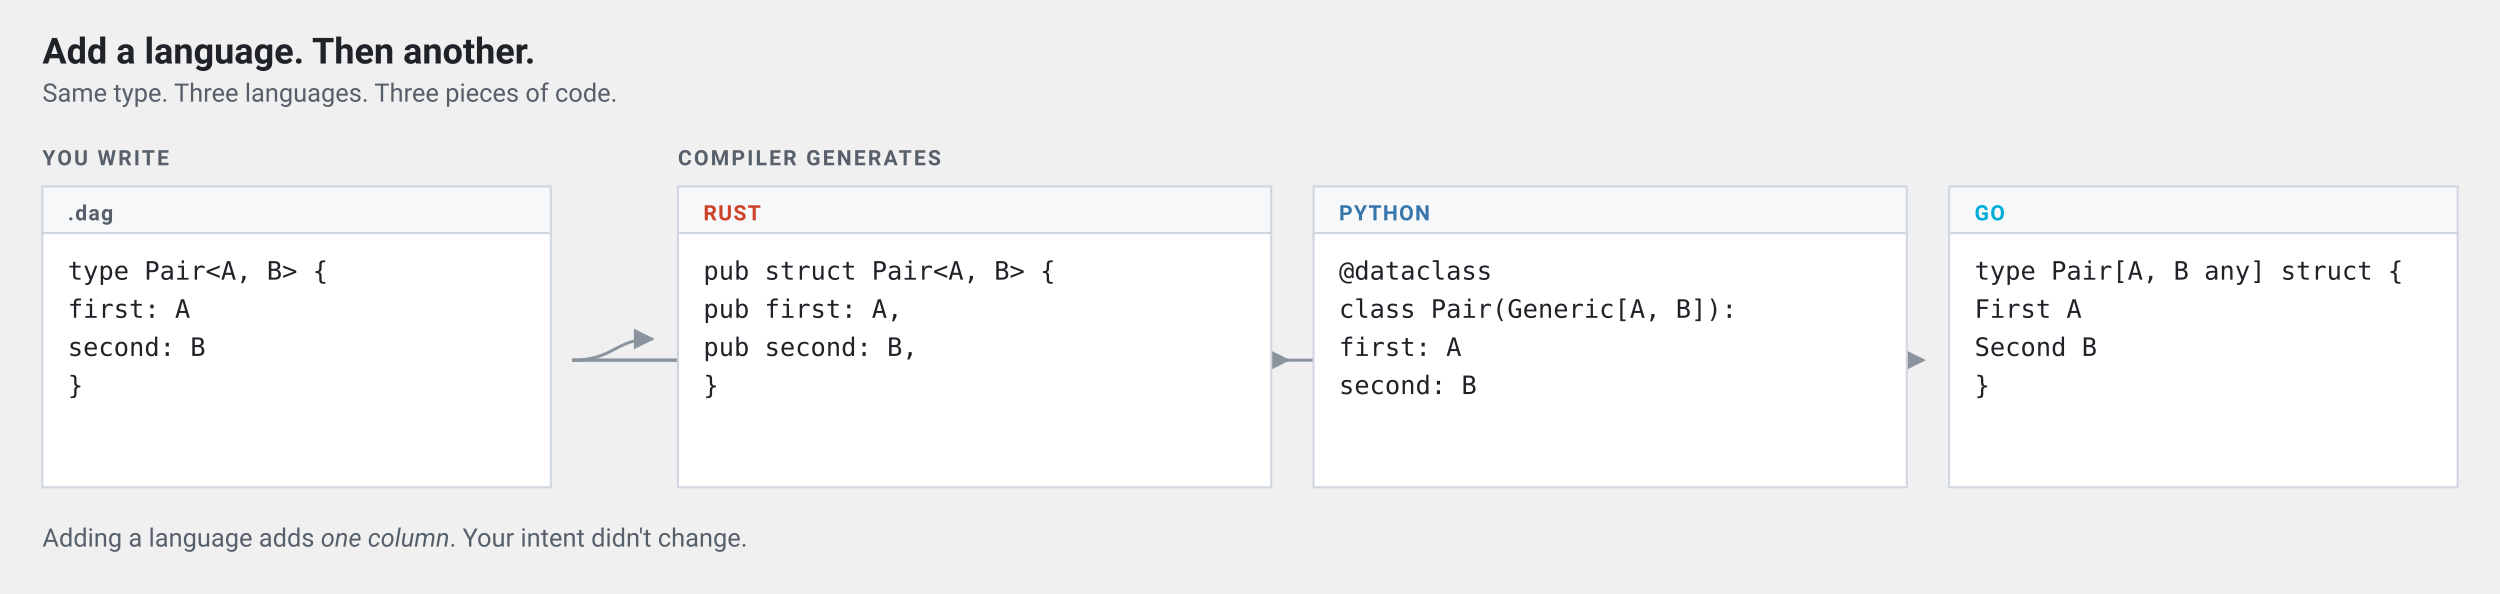
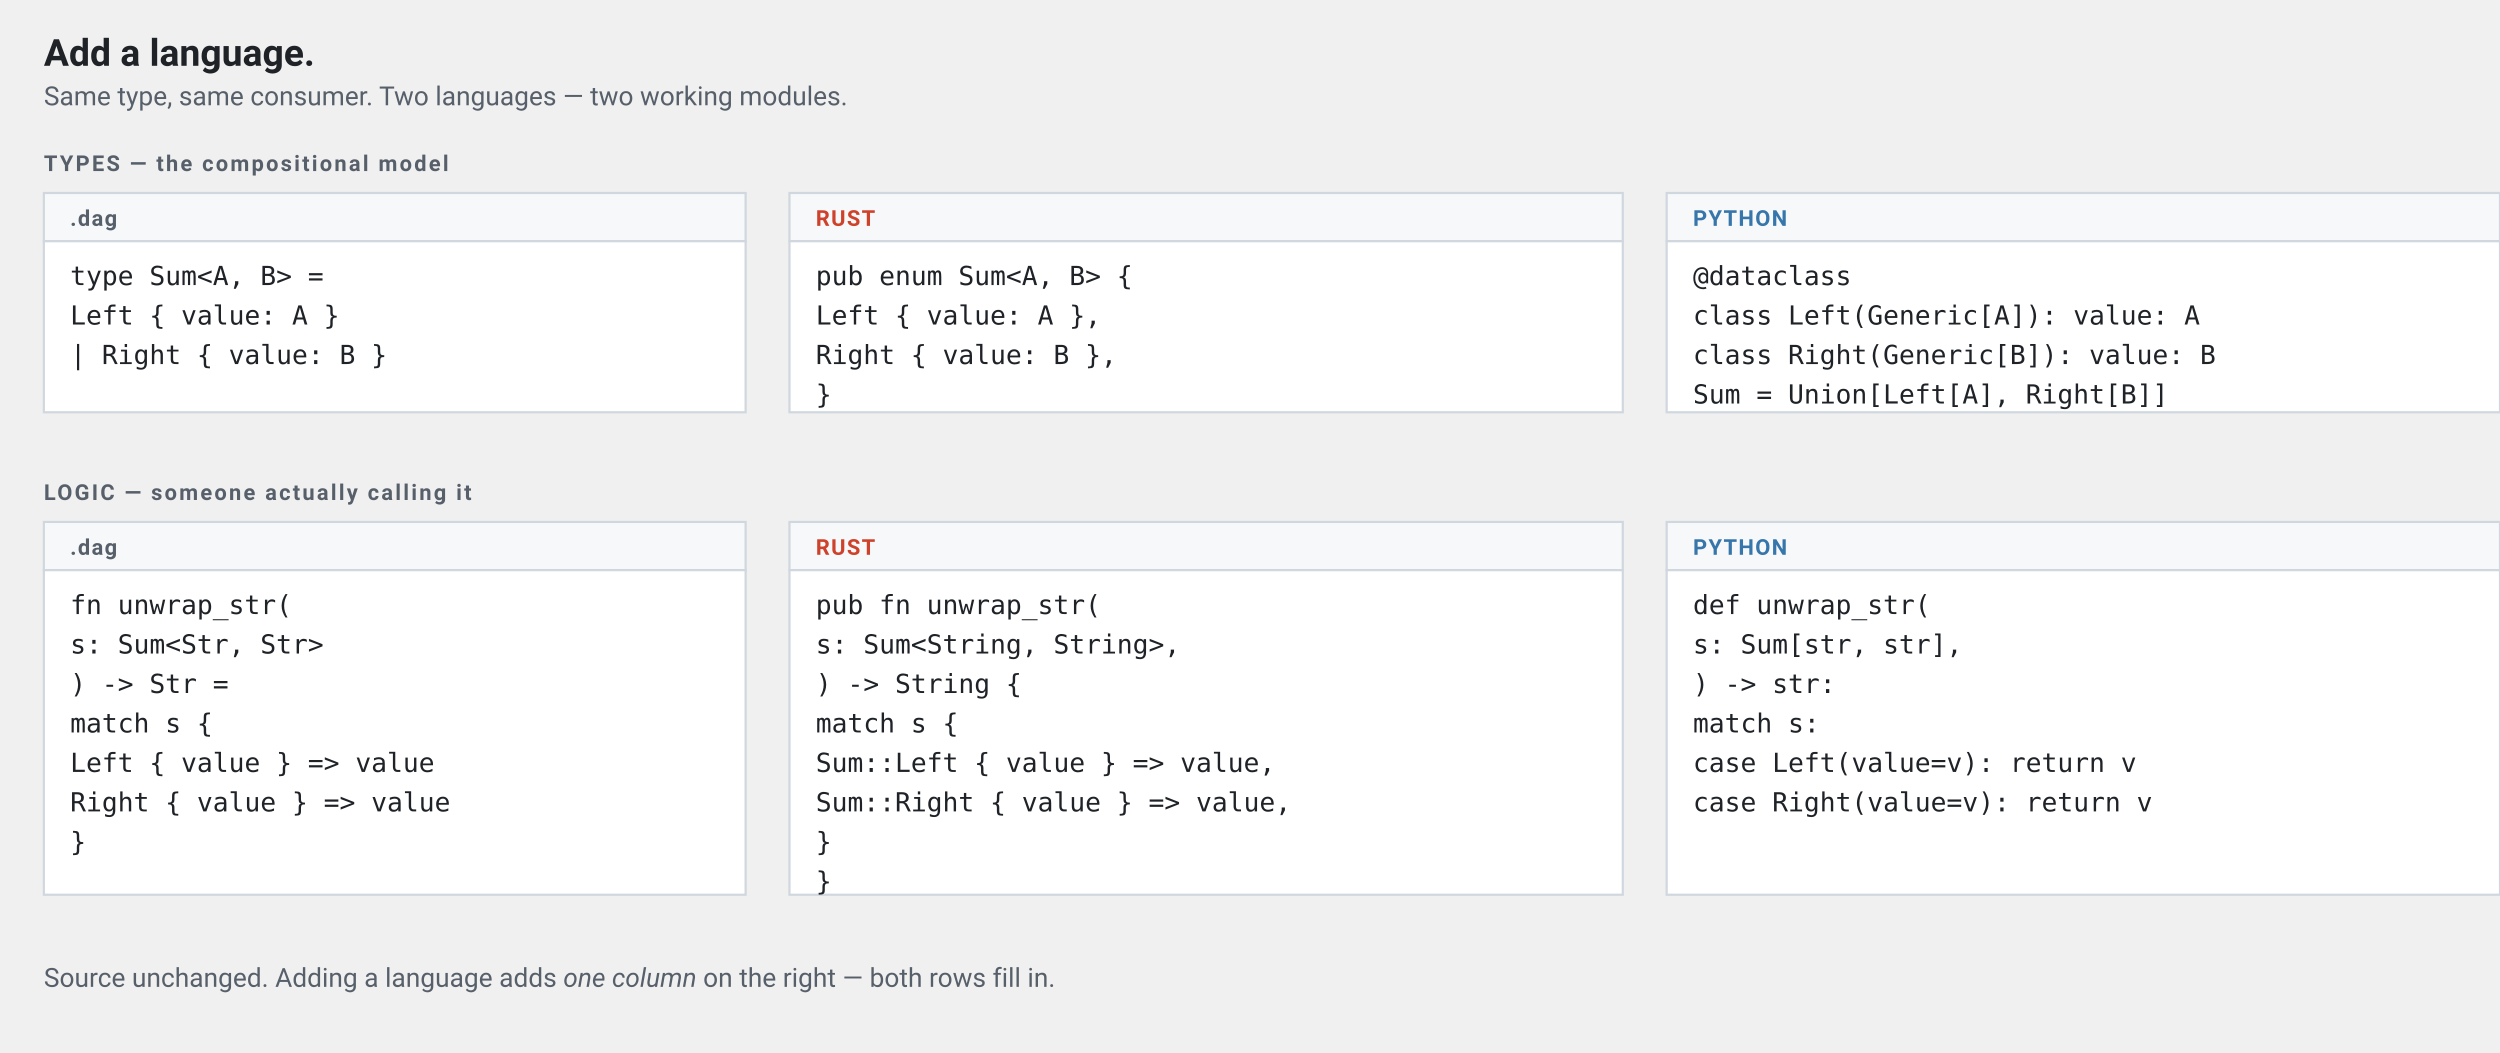
- <svg xmlns="http://www.w3.org/2000/svg" viewBox="0 0 1180 280" font-family="-apple-system, BlinkMacSystemFont, 'Segoe UI', Roboto, sans-serif">
+ <svg xmlns="http://www.w3.org/2000/svg" viewBox="0 0 1140 480" font-family="-apple-system, BlinkMacSystemFont, 'Segoe UI', Roboto, sans-serif">
  <defs>
-     <marker id="arrow" viewBox="0 0 10 10" refX="9" refY="5" markerWidth="7" markerHeight="7" orient="auto">
-       <path d="M 0 0 L 10 5 L 0 10 z" fill="#8b949e" />
-     </marker>
    <style>
      .title { font-size: 17px; font-weight: 600; fill: #1f2328; }
      .sub { font-size: 12px; fill: #57606a; }
-       .label { font-size: 10px; font-weight: 700; fill: #57606a; letter-spacing: 0.10em; }
+       .row-label { font-size: 10px; font-weight: 700; fill: #57606a; letter-spacing: 0.10em; }
      .badge { font-size: 10px; font-weight: 700; letter-spacing: 0.06em; }
      .badge-rust   { fill: #ce422b; }
      .badge-python { fill: #3776ab; }
-       .badge-go     { fill: #00add8; }
      .badge-dag    { fill: #57606a; }
      .code { font-family: ui-monospace, 'SF Mono', Menlo, Consolas, monospace; font-size: 12px; fill: #1f2328; }
      .card { fill: #ffffff; stroke: #d0d7de; stroke-width: 1; }
      .card-header { fill: #f6f8fa; stroke: #d0d7de; stroke-width: 1; }
-       .arrow { stroke: #8b949e; stroke-width: 1.4; fill: none; marker-end: url(#arrow); }
    </style>
  </defs>
-   <text x="20" y="30" class="title">Add a language. Then another.</text>
-   <text x="20" y="48" class="sub">Same type. Three languages. Three pieces of code.</text>
-   <text x="20" y="78" class="label">YOU WRITE</text>
-   <rect x="20" y="88" width="240" height="22" class="card-header" />
-   <rect x="20" y="110" width="240" height="120" class="card" />
-   <text x="32" y="104" class="badge badge-dag">.dag</text>
-   <text x="32" y="132" class="code">type Pair&lt;A, B&gt; {</text>
-   <text x="32" y="150" class="code">  first: A</text>
-   <text x="32" y="168" class="code">  second: B</text>
-   <text x="32" y="186" class="code">}</text>
-   <path d="M 270 170 C 290 170, 290 160, 308 160" class="arrow" />
-   <path d="M 270 170 C 290 170, 590 170, 608 170" class="arrow" />
-   <path d="M 270 170 C 290 170, 890 170, 908 170" class="arrow" />
-   <text x="320" y="78" class="label">COMPILER GENERATES</text>
-   <rect x="320" y="88" width="280" height="22" class="card-header" />
-   <rect x="320" y="110" width="280" height="120" class="card" />
-   <text x="332" y="104" class="badge badge-rust">RUST</text>
-   <text x="332" y="132" class="code">pub struct Pair&lt;A, B&gt; {</text>
-   <text x="332" y="150" class="code">    pub first: A,</text>
-   <text x="332" y="168" class="code">    pub second: B,</text>
-   <text x="332" y="186" class="code">}</text>
-   <rect x="620" y="88" width="280" height="22" class="card-header" />
-   <rect x="620" y="110" width="280" height="120" class="card" />
-   <text x="632" y="104" class="badge badge-python">PYTHON</text>
-   <text x="632" y="132" class="code">@dataclass</text>
-   <text x="632" y="150" class="code">class Pair(Generic[A, B]):</text>
-   <text x="632" y="168" class="code">    first: A</text>
-   <text x="632" y="186" class="code">    second: B</text>
-   <rect x="920" y="88" width="240" height="22" class="card-header" />
-   <rect x="920" y="110" width="240" height="120" class="card" />
-   <text x="932" y="104" class="badge badge-go">GO</text>
-   <text x="932" y="132" class="code">type Pair[A, B any] struct {</text>
-   <text x="932" y="150" class="code">    First  A</text>
-   <text x="932" y="168" class="code">    Second B</text>
-   <text x="932" y="186" class="code">}</text>
-   <text x="20" y="258" class="sub">Adding a language adds <tspan font-style="italic">one column</tspan>. Your intent didn't change.</text>
+   <text x="20" y="30" class="title">Add a language.</text>
+   <text x="20" y="48" class="sub">Same type, same consumer. Two languages — two working modules.</text>
+   <text x="20" y="78" class="row-label">TYPES — the compositional model</text>
+   <rect x="20" y="88" width="320" height="22" class="card-header" />
+   <text x="32" y="103" class="badge badge-dag">.dag</text>
+   <rect x="20" y="110" width="320" height="78" class="card" />
+   <text x="32" y="130" class="code">type Sum&lt;A, B&gt; =</text>
+   <text x="32" y="148" class="code">    Left  { value: A }</text>
+   <text x="32" y="166" class="code">  | Right { value: B }</text>
+   <rect x="360" y="88" width="380" height="22" class="card-header" />
+   <text x="372" y="103" class="badge badge-rust">RUST</text>
+   <rect x="360" y="110" width="380" height="78" class="card" />
+   <text x="372" y="130" class="code">pub enum Sum&lt;A, B&gt; {</text>
+   <text x="372" y="148" class="code">    Left  { value: A },</text>
+   <text x="372" y="166" class="code">    Right { value: B },</text>
+   <text x="372" y="184" class="code">}</text>
+   <rect x="760" y="88" width="380" height="22" class="card-header" />
+   <text x="772" y="103" class="badge badge-python">PYTHON</text>
+   <rect x="760" y="110" width="380" height="78" class="card" />
+   <text x="772" y="130" class="code">@dataclass</text>
+   <text x="772" y="148" class="code">class Left(Generic[A]):  value: A</text>
+   <text x="772" y="166" class="code">class Right(Generic[B]): value: B</text>
+   <text x="772" y="184" class="code">Sum = Union[Left[A], Right[B]]</text>
+   <text x="20" y="228" class="row-label">LOGIC — someone actually calling it</text>
+   <rect x="20" y="238" width="320" height="22" class="card-header" />
+   <text x="32" y="253" class="badge badge-dag">.dag</text>
+   <rect x="20" y="260" width="320" height="148" class="card" />
+   <text x="32" y="280" class="code">fn unwrap_str(</text>
+   <text x="32" y="298" class="code">    s: Sum&lt;Str, Str&gt;</text>
+   <text x="32" y="316" class="code">) -&gt; Str =</text>
+   <text x="32" y="334" class="code">  match s {</text>
+   <text x="32" y="352" class="code">    Left  { value } =&gt; value</text>
+   <text x="32" y="370" class="code">    Right { value } =&gt; value</text>
+   <text x="32" y="388" class="code">  }</text>
+   <rect x="360" y="238" width="380" height="22" class="card-header" />
+   <text x="372" y="253" class="badge badge-rust">RUST</text>
+   <rect x="360" y="260" width="380" height="148" class="card" />
+   <text x="372" y="280" class="code">pub fn unwrap_str(</text>
+   <text x="372" y="298" class="code">    s: Sum&lt;String, String&gt;,</text>
+   <text x="372" y="316" class="code">) -&gt; String {</text>
+   <text x="372" y="334" class="code">    match s {</text>
+   <text x="372" y="352" class="code">        Sum::Left  { value } =&gt; value,</text>
+   <text x="372" y="370" class="code">        Sum::Right { value } =&gt; value,</text>
+   <text x="372" y="388" class="code">    }</text>
+   <text x="372" y="406" class="code">}</text>
+   <rect x="760" y="238" width="380" height="22" class="card-header" />
+   <text x="772" y="253" class="badge badge-python">PYTHON</text>
+   <rect x="760" y="260" width="380" height="148" class="card" />
+   <text x="772" y="280" class="code">def unwrap_str(</text>
+   <text x="772" y="298" class="code">    s: Sum[str, str],</text>
+   <text x="772" y="316" class="code">) -&gt; str:</text>
+   <text x="772" y="334" class="code">    match s:</text>
+   <text x="772" y="352" class="code">        case Left(value=v):  return v</text>
+   <text x="772" y="370" class="code">        case Right(value=v): return v</text>
+   <text x="20" y="450" class="sub">Source unchanged. Adding a language adds <tspan font-style="italic">one column</tspan> on the right — both rows fill in.</text>
</svg>
